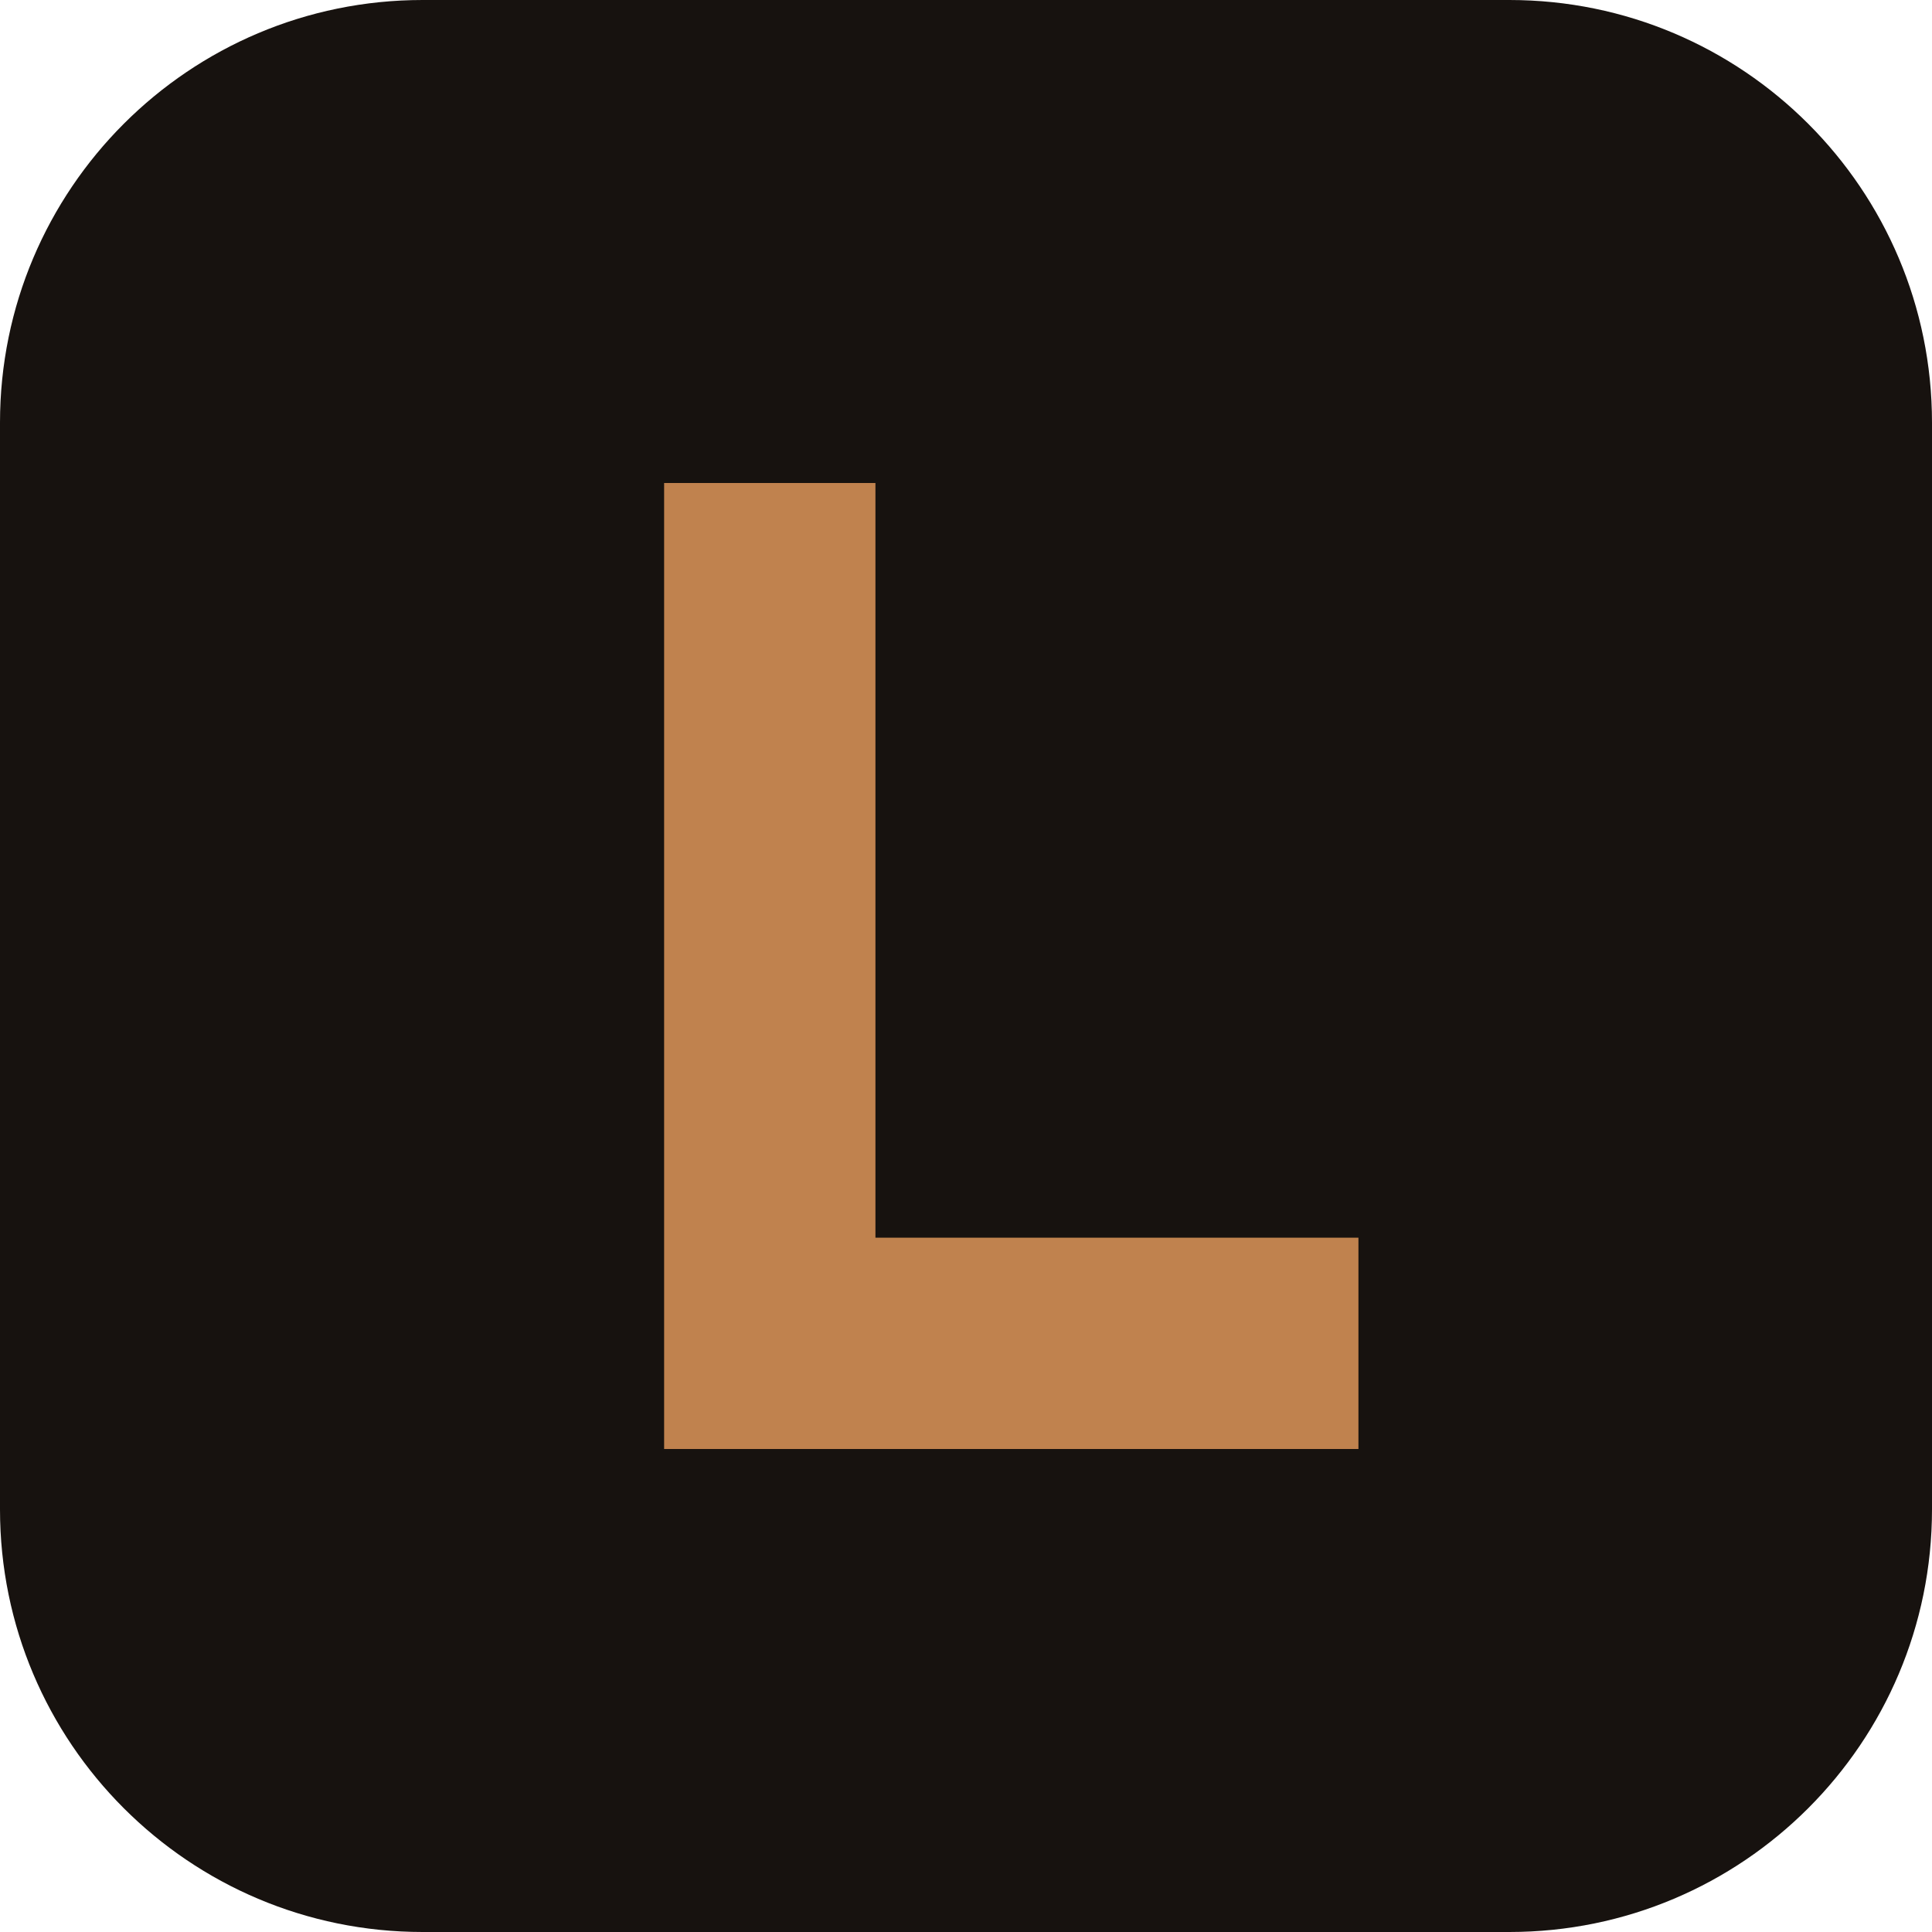
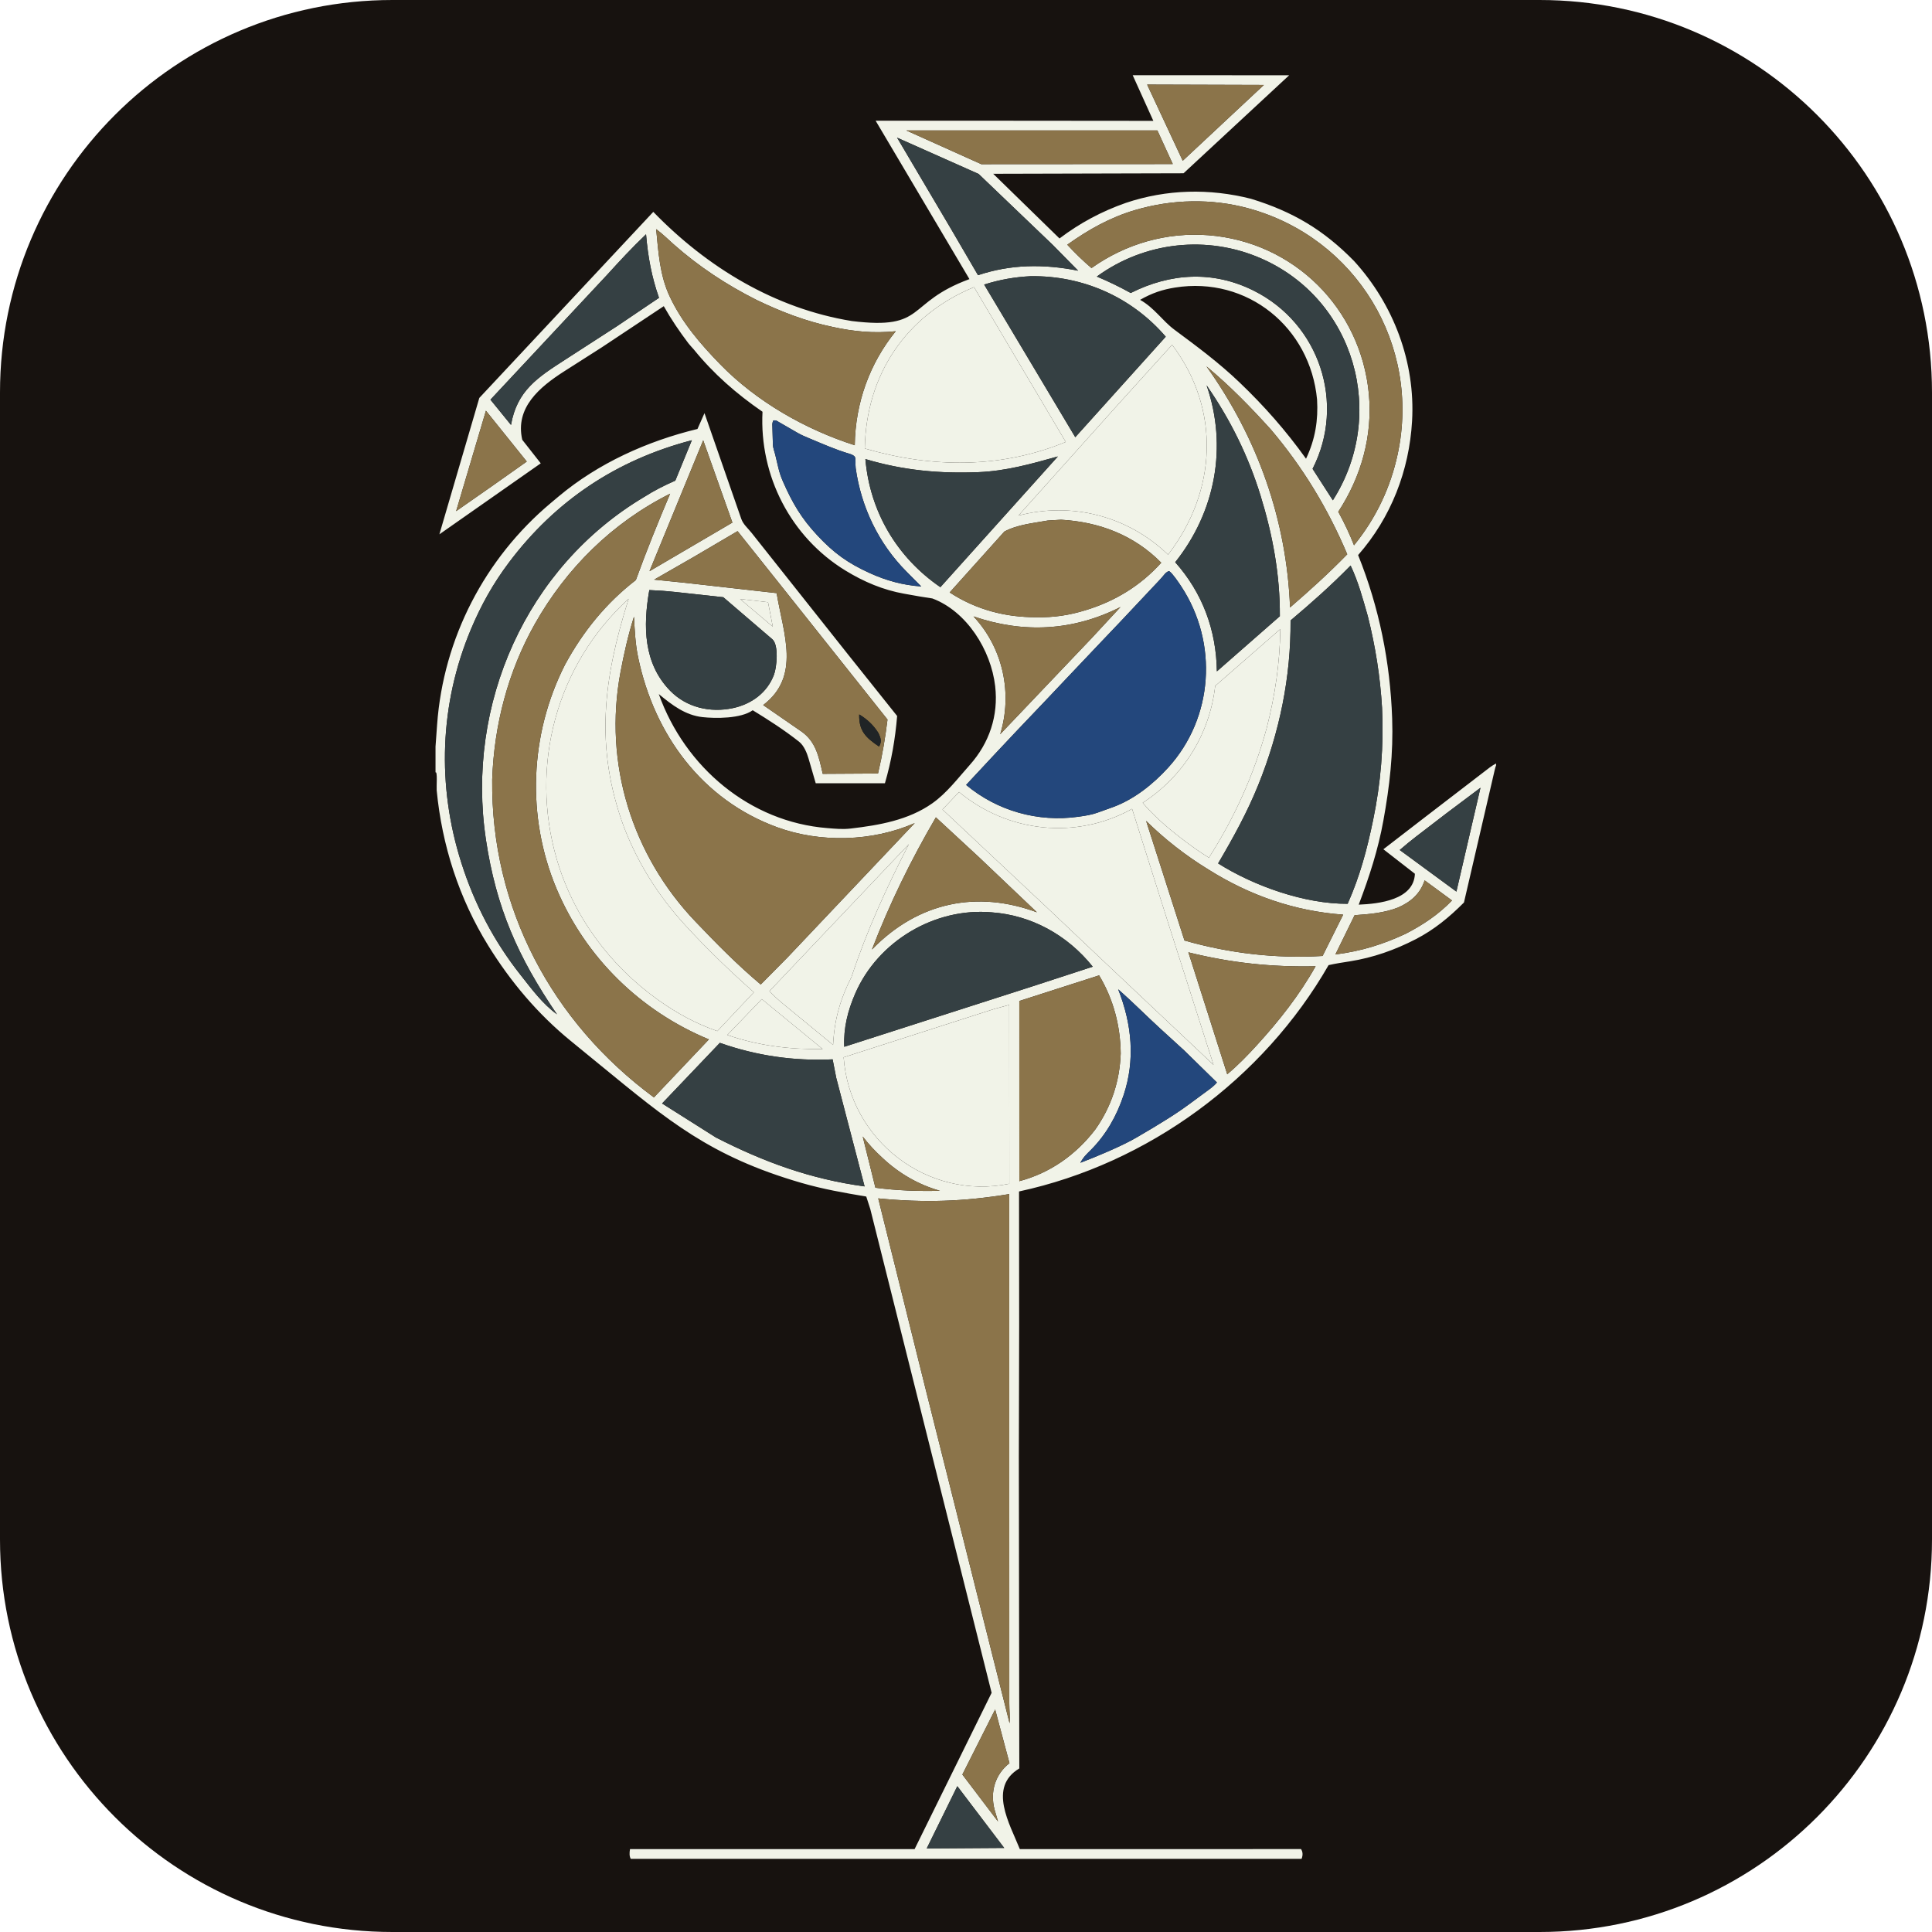
<svg xmlns="http://www.w3.org/2000/svg" viewBox="0 0 64 64" width="64" height="64">
-   <rect width="64" height="64" rx="14" fill="#17120F" />
-   <path d="M22 16 h7 v25 h16 v7 H22 Z" fill="#C0824E" />
+   <rect width="64" height="64" rx="13" fill="#17120F" />
+   <svg viewBox="72.96 7.20 448.80 750.72" x="5" y="2" width="54" height="60" preserveAspectRatio="xMidYMid meet">
+     <path fill-rule="nonzero" fill="rgb(94.337%, 95.253%, 90.933%)" fill-opacity="1" d="M 313.195 748.105 L 293.762 722.508 L 281.078 748.316 Z M 309.16 732.078 C 307.32 724.816 309.414 717.629 315.383 712.961 L 309.441 690.715 L 295.855 717.68 L 310.648 737.172 Z M 308.895 670.562 L 315.426 696.441 C 315.633 693.539 315.309 691.25 315.309 688.176 L 315.281 477.098 C 295.93 480.262 280.102 480.727 260.984 478.883 L 279.945 555.207 Z M 286.57 475.723 C 277.676 473.211 269.609 468.562 262.762 462.121 C 259.742 459.367 257.227 456.699 254.555 453.242 L 259.816 474.461 C 268.699 475.625 277.449 475.953 286.57 475.723 M 255.328 473.918 L 243.574 428.906 L 242.078 421.254 C 225.922 422.02 210.301 419.707 195.34 414.41 L 171.391 439.535 L 193.707 453.641 C 213.594 463.805 232.973 470.902 255.328 473.918 M 315.312 472.816 L 315.273 398.672 L 308.871 400.43 L 246.645 420.406 C 249.105 454.773 281.426 479.777 315.312 472.816 M 237.941 416.984 L 212.73 396.285 L 198.434 411.145 C 211.277 415.629 224.602 417.207 237.941 416.984 M 379.711 446.641 C 383.234 444.48 386.547 442.27 389.879 439.816 L 397.781 433.996 C 399.094 433.027 400.184 432.207 401.371 430.848 L 387.73 417.5 L 377.801 408.438 C 372.004 403.145 366.664 397.676 360.434 392.215 C 366.223 406.906 367.484 421.648 362.703 436.035 C 359.84 444.656 355.441 452.473 349.074 458.84 C 347.461 460.449 346.105 461.633 344.754 464.129 C 351.32 461.609 362.094 457.152 368.074 453.625 L 374.793 449.66 Z M 350.918 450.367 C 357.633 440.848 361.074 430.297 361.484 418.805 C 361.352 407.336 358.445 396.262 352.527 386.441 L 319.453 397.062 L 319.457 471.742 C 332.23 468.359 342.871 460.832 350.918 450.367 M 418.035 415.25 C 427.156 405.238 435.438 394.797 442.27 382.66 C 424.168 383.059 407.414 381.316 389.531 376.891 L 405.637 427.43 C 410.211 423.586 414.051 419.617 418.035 415.25 M 324.734 391.047 L 349.891 382.844 C 339.332 369.629 324.293 361.48 308.027 360.324 C 284.434 358.223 260.848 372.285 251.441 393.988 C 248.371 401.066 246.539 408.309 246.902 416.039 Z M 450.461 377.777 C 461.547 376.379 470.586 373.418 479.68 369.16 C 486.738 365.504 493.094 361.32 498.805 355.402 L 487.445 347.062 C 485.621 352.707 481.57 356.078 476.414 358.328 C 470.68 360.566 464.617 361.074 458.434 361.5 Z M 242.273 415.262 C 242.805 404.41 245.484 395.727 249.922 387.047 C 256.215 368.031 264.312 350.234 273.676 332.082 L 215.887 392.984 C 217.648 394.852 219.492 396.547 221.461 398.164 Z M 453.691 361.277 C 433.484 359.816 414.824 353.254 397.926 342.621 C 388.289 336.742 379.703 329.957 372.016 322.43 L 387.914 371.996 C 406.66 377.34 425.793 379.555 445.152 378.402 Z M 326.762 360.309 L 302.676 337.414 L 284.875 320.949 C 274.461 338.758 265.695 356.703 258.375 375.734 C 277.805 355.715 302.355 351.242 326.762 360.309 M 399.953 423.531 L 381.344 365.309 L 366.203 317.43 C 342.953 330.359 314.672 327.195 294.488 310.445 L 287.617 317.691 L 330.906 358.324 L 354.469 380.637 Z M 477.129 334.477 L 500.621 351.723 L 510.594 308.684 L 496.484 319.277 L 483.758 329.043 C 481.551 330.734 479.555 332.406 477.129 334.477 M 386.039 329.219 C 390.082 332.359 393.836 335.062 398.035 337.668 C 408.719 320.961 416.746 303.16 421.988 283.945 C 425.449 270.445 427.438 257.055 427.637 242.914 L 400.648 266.477 C 398.312 286.668 387.332 304.039 370.594 314.93 C 375.195 320.289 380.328 324.797 386.039 329.219 M 219.102 325.055 C 187.934 313.676 168.176 286.637 161.484 254.723 C 160.281 248.992 160.09 243.801 159.734 237.785 C 157.277 245.617 155.613 253.027 154.141 260.871 C 147.07 298.551 158.895 336.625 185.281 364.211 C 193.875 373.195 202.336 381.867 212.281 390.227 L 223.406 378.988 L 276.109 323.328 C 258.449 331.07 236.887 331.551 219.102 325.055 M 311.535 286.492 L 349.332 246.789 L 361.402 233.766 C 341.891 243.641 321.371 244.832 300.465 237.66 C 312.855 250.918 316.672 269.754 311.535 286.492 M 215.312 231.781 L 203.719 230.438 L 217.277 241.906 Z M 209.445 393.453 C 199.359 384.492 189.996 375.496 180.914 365.574 C 169.945 353.586 161.445 340.176 155.582 324.953 C 143.387 291.758 147.066 263.473 157.531 230.367 C 127.543 257.723 116.461 299.465 127.691 338.137 C 134.598 361.914 149.664 382.254 169.719 396.59 C 177.414 402.094 185.434 406.473 194.293 409.543 Z M 217.059 247.102 L 196.758 229.707 L 176.91 227.539 C 173.254 227.141 169.957 226.898 166.102 226.746 C 163.457 241.797 163.691 257.117 174.695 268.43 C 181.508 275.434 191.332 277.684 200.75 275.676 C 208.469 274.027 215.023 269.258 217.801 261.754 C 218.895 258.801 219.875 249.516 217.059 247.102 M 343.883 320.699 C 346.953 320.27 349.352 319.902 351.891 318.992 L 357.98 316.809 C 366.832 313.637 374.785 307.336 381.145 300.348 C 399.902 279.734 401.984 248.734 386.609 225.281 C 385.457 223.527 383.055 219.984 381.719 219 C 381.281 218.672 380.121 219.621 379.766 220.066 C 378.199 222.004 376.562 223.66 374.871 225.461 L 361.402 239.785 L 353.582 248.004 L 339.832 262.5 L 331.766 271.035 L 328.656 274.309 L 318.652 284.812 L 309.25 294.805 L 297.41 307.508 C 310.312 318.285 327.176 323.039 343.883 320.699 M 455.547 356.773 C 460.699 345.191 463.637 333.988 466.109 322.023 C 469.305 306.559 470.547 291.438 469.805 275.551 C 469.031 262.57 467.055 250.09 463.902 237.559 C 461.852 230.395 460.023 223.477 456.77 216.578 C 448.562 224.938 440.582 232.008 431.883 239.336 C 432.043 262.758 427.352 285.547 418.57 307.344 C 413.969 318.762 408.215 329.215 401.855 340.039 C 416.738 349.43 437.766 356.887 455.547 356.773 M 237.977 302.91 L 260.887 302.777 C 262.738 295.004 263.906 287.879 264.824 280.41 L 222.43 227.098 L 202.688 202.324 L 184.504 213.012 L 168.105 222.426 L 180.855 223.73 L 218.867 228.008 C 221.691 244.918 228.98 262.457 213.293 274.414 L 229.027 285.277 C 235.117 289.48 236.379 295.832 237.977 302.91 M 347.086 235.039 C 359.027 231.395 369.68 224.992 378.281 215.41 C 367.055 204.004 352.613 198.492 336.766 197.594 L 331.285 197.918 C 325.309 199.004 318.781 199.551 313.27 202.484 L 290.59 227.734 C 301.59 234.922 313.75 238.043 326.52 238 C 333.676 238.176 340.285 237.16 347.086 235.039 M 190.801 412.984 C 162.367 401.219 139.602 378.938 127.652 350.531 C 115.105 320.711 116.527 286.477 131.148 257.691 C 138.586 243.961 148.188 232.098 160.523 222.605 C 164.945 210.406 169.68 198.77 174.723 186.805 C 150.684 198.848 131.738 217.695 118.719 240.672 C 107.574 260.406 101.781 282.527 100.977 305.23 C 100.406 358.551 125.785 405.859 168.012 437.031 Z M 286.742 225.547 L 335.438 171.363 C 324.082 174.547 313.875 177.402 302.531 177.871 C 286.629 178.531 271.379 177.168 255.66 172.449 C 257.512 194.215 268.707 213.184 286.742 225.547 M 200.539 198.773 L 188.438 164.672 L 166.176 218.922 Z M 98.387 330.238 C 89.945 274.109 115.082 217.242 164 188.129 C 168.188 185.469 172.23 183.418 176.875 181.391 L 183.734 164.641 C 152.445 172.801 127.133 189.773 107.926 215.309 C 101.359 224.039 96.34 233.039 92.152 243.027 C 79.164 274.012 78.012 307.812 88.207 339.836 C 93.637 356.898 101.711 372.352 112.797 386.352 C 117.426 392.199 121.762 398.152 127.832 402.602 C 111.551 378.723 102.609 358.293 98.387 330.238 M 278.82 225.25 L 272.75 219.148 C 261.199 207.551 253.906 192.406 251.637 176.191 C 251.418 174.625 251.773 172.414 251.309 171.582 C 250.93 170.898 249.789 170.469 249.082 170.262 C 243.285 168.559 238.047 166.203 232.523 163.906 C 230.793 163.188 229.137 162.496 227.508 161.555 L 218.785 156.52 C 218.309 156.441 217.598 156.281 217.441 156.551 C 217.324 156.754 217.07 157.645 217.078 157.945 L 217.324 166.387 C 217.367 167.926 217.977 169.285 218.301 170.656 L 219.609 176.176 C 220.062 178.098 220.703 179.941 221.484 181.727 C 225.375 190.598 229.09 196.957 235.727 204.066 C 242.562 211.391 248.316 215.555 257.551 219.746 C 264.316 222.816 271.215 224.723 278.82 225.25 M 100.906 183.656 L 115.312 173.477 L 98.383 152.406 L 86.035 194.035 Z M 401.344 260.445 L 427.445 237.574 C 427.531 220.344 424.473 203.863 419.422 187.527 C 414.379 171.172 406.906 156.027 397.07 141.871 C 405.852 167.27 400.746 194.305 384.074 215.203 C 395.348 227.887 401.102 243.297 401.344 260.445 M 455.375 211.914 C 447.289 192.762 436.863 175.703 423.758 160.238 C 415.316 150.898 406.832 142.184 397.016 134.016 C 418.207 163.652 430.262 197.668 431.672 233.957 C 439.898 226.84 447.641 219.855 455.375 211.914 M 381.109 212.07 C 401.34 185.844 403.062 151.926 382.785 125.086 L 360.27 149.953 L 319.098 195.871 C 341.156 190.062 364.445 196.004 381.109 212.07 M 338.711 165.359 L 300.684 101.184 C 272.566 112.836 255.973 137.293 255.414 168.066 C 283.25 176.18 311.723 176.469 338.711 165.359 M 438.293 172.305 C 442.195 164.109 443.359 156.16 442.871 147.812 C 440.066 117.797 413.91 96.598 384.027 101.355 C 378.855 102.18 374.492 103.602 369.512 106.453 C 375.449 109.766 378.742 115.117 383.762 118.844 C 393.145 125.805 402.184 132.504 410.699 140.645 C 420.902 150.391 429.914 160.594 438.293 172.305 M 342.652 163.387 L 380.148 121.73 C 365.988 105.223 345.621 96.336 324.105 96.656 C 317.477 97.004 311.328 98.074 304.887 100.121 Z M 441.008 176.496 L 449.414 189.543 C 472.078 153.969 458.512 106.23 419.629 89.266 C 397.43 79.582 371.543 82.242 351.582 96.801 C 356.59 98.914 360.969 101.031 365.629 103.617 C 382.16 95.289 399.793 94.277 416.535 102.609 C 443.953 116.258 454.832 149.449 441.008 176.496 M 131.109 131.324 L 152.75 117.344 L 170.117 105.613 C 167.121 97.082 165.559 88.883 164.746 79.277 C 158.832 84.91 153.848 90.32 148.539 96.16 L 100.254 147.828 L 108.773 158.297 C 111.25 144.051 119.918 138.551 131.109 131.324 M 268.23 119.473 C 258.883 120.422 250.742 119.555 242.227 117.711 C 231.059 115.383 220.859 111.461 210.559 106.5 C 198.086 100.223 186.574 92.637 176.141 83.391 C 173.699 81.23 171.805 79.27 168.945 77.156 C 169.863 86.73 170.418 96.25 174.555 105.066 C 179.617 115.852 187.25 124.727 195.512 133.203 C 210.492 148.582 230.801 160.203 251.254 166.715 C 251.488 149.148 257.449 132.754 268.23 119.473 M 451.656 194.289 C 454.504 199.504 456.453 203.793 458.184 208.188 C 467.395 196.855 473.371 184.082 476.312 170.277 C 485.922 125.18 459.039 80.75 414.492 68.547 C 399.238 64.367 382.75 64.691 367.312 69.281 C 357.09 72.32 348.242 77.262 339.336 83.602 C 342.648 87.18 345.789 90.234 349.375 93.281 C 363.629 83.133 380.672 78.352 397.773 79.668 C 433.262 82.402 460.98 110.008 464.328 145.375 C 465.965 162.691 461.207 179.715 451.656 194.289 M 343.844 94.371 L 333.23 83.594 L 302.594 54.277 L 268.797 39.23 L 291.285 77.297 L 302.336 96.23 C 315.875 91.73 329.387 91.516 343.844 94.371 M 383.066 50.172 L 376.691 36.254 L 272.613 36.242 L 303.703 50.223 Z M 420.828 17.383 L 372.441 17.238 L 387.191 48.805 Z M 517.066 298.629 L 517.066 299.41 C 516.883 299.797 516.703 300.43 516.523 301.203 L 503.754 356.234 C 497.727 362.301 491.402 367.516 483.766 371.453 C 475.078 375.93 466.125 379.094 456.461 380.629 C 453.438 381.109 450.75 381.496 447.641 382.199 C 420.551 429.395 372.898 464.449 319.344 476.008 L 319.395 531.371 L 319.262 586.02 L 319.453 715.156 C 306.359 722.965 315.496 738.141 319.664 748.582 L 436.207 748.574 C 437.008 749.719 437.027 751.172 436.445 752.625 L 158.41 752.629 C 157.809 751.543 157.828 750.18 158.098 748.582 L 276.062 748.582 L 307.98 683.809 L 257.695 483.309 L 256.02 478.117 C 246.762 476.566 238.082 475.051 229.121 472.449 C 191.371 461.488 173.961 446.68 146.102 423.895 L 133.473 413.562 C 119.863 402.434 108.602 389.109 99.301 374.051 C 87.23 354.512 80.168 332.59 77.969 309.727 C 77.844 308.402 78.367 301.605 77.488 302.332 L 77.488 291.609 L 78.152 282.457 C 80.734 246.797 97.875 213.648 125.23 190.695 L 128.477 187.969 C 144.934 174.16 165.258 165.008 186.066 159.973 L 188.969 153.418 L 204.211 197.219 C 205.012 199.523 206.953 201.094 208.504 203.051 L 248.578 253.578 L 268.816 278.934 C 268.023 288.574 266.438 297.566 263.754 306.82 L 235.074 306.809 L 232.121 296.637 C 231.43 294.254 230.203 291.203 228.184 289.605 C 221.949 284.68 215.438 280.523 208.957 276.555 C 204.078 280.082 193.457 280 188.137 279.402 C 181.059 278.613 175.605 274.473 170.02 269.844 C 180.914 300.27 207.855 322.871 239.867 325.402 C 243.219 325.668 246.121 325.984 249.633 325.578 C 261.332 324.211 273.52 322.102 283.391 315.129 C 289.453 310.848 294.016 304.723 298.938 299.211 C 307.02 290.164 310.859 278.75 309.453 266.586 C 307.727 251.609 297.66 235.566 283.434 230.227 L 278.07 229.379 L 271.746 228.258 C 263.004 226.707 255.051 223.332 247.449 218.688 C 224.699 204.793 211.676 179.371 213.016 152.836 C 202.199 145.395 192.664 137.055 184.527 127.004 C 183.789 126.219 183.008 125.301 182.305 124.469 C 178.562 119.512 175.215 114.609 172.094 109.078 L 146.426 126.125 L 130.934 136.008 C 120.621 142.582 110.383 151.117 113.441 164.461 L 121.102 174.215 L 79.09 203.637 L 95.641 147.109 L 167.75 69.992 C 190.016 92.977 218.172 110.074 250.047 115.238 C 281.289 119.074 272.043 107.707 298.785 97.859 L 259.902 32.207 L 308.992 32.211 L 375.008 32.27 L 366.449 13.344 L 431.305 13.375 L 387.527 53.996 L 308.633 54.203 L 336.113 81.012 C 344.598 74.582 353.637 69.766 363.562 66.285 C 380.461 60.598 398.273 60.191 415.516 64.578 C 432.781 69.891 445.5 77.391 458.191 90.352 C 474.57 108.316 483.648 132.234 482.246 156.684 C 481.066 177.25 473.535 196.672 459.883 212.242 C 468.625 233.973 473.168 256.578 473.992 279.914 C 474.5 294.375 472.941 308.094 470.355 322.27 C 468.184 334.281 464.586 345.41 460.133 357.129 C 468.406 356.801 483 355.199 483.418 344.332 L 470.355 334.176 L 487.516 320.945 L 514.484 300.234 C 515.348 299.574 516.277 299.039 517.066 298.629 " />
+     <path fill-rule="nonzero" fill="rgb(54.64%, 45.557%, 29.109%)" fill-opacity="1" d="M 308.895 670.562 L 279.941 555.207 L 260.984 478.883 C 280.102 480.727 295.926 480.262 315.281 477.098 L 315.309 688.176 C 315.309 691.25 315.633 693.535 315.426 696.441 Z M 308.895 670.562 " />
+     <path fill-rule="nonzero" fill="rgb(54.64%, 45.557%, 29.109%)" fill-opacity="1" d="M 219.102 325.055 C 236.883 331.551 258.449 331.07 276.109 323.328 L 223.406 378.988 L 212.281 390.227 C 202.336 381.867 193.871 373.195 185.281 364.211 C 158.891 336.625 147.07 298.551 154.141 260.871 C 155.613 253.027 157.277 245.621 159.734 237.785 C 160.09 243.801 160.281 248.992 161.48 254.723 C 168.176 286.637 187.934 313.676 219.102 325.055 " />
+     <path fill-rule="nonzero" fill="rgb(54.64%, 45.557%, 29.109%)" fill-opacity="1" d="M 190.801 412.984 L 168.012 437.031 C 125.785 405.859 100.406 358.551 100.977 305.23 C 101.781 282.527 107.574 260.406 118.719 240.672 C 131.738 217.699 150.684 198.848 174.723 186.805 C 169.68 198.77 164.945 210.406 160.523 222.605 C 148.188 232.098 138.586 243.961 131.148 257.691 C 116.527 286.48 115.105 320.711 127.652 350.531 C 139.602 378.938 162.367 401.219 190.801 412.984 " />
+     <path fill-rule="nonzero" fill="rgb(20.934%, 24.91%, 26.299%)" fill-opacity="1" d="M 455.547 356.773 C 437.766 356.891 416.738 349.43 401.855 340.039 C 408.219 329.215 413.969 318.762 418.57 307.344 C 427.352 285.547 432.047 262.758 431.883 239.336 C 440.582 232.008 448.562 224.938 456.77 216.578 C 460.023 223.477 461.852 230.395 463.902 237.559 C 467.051 250.09 469.031 262.57 469.805 275.551 C 470.547 291.438 469.301 306.559 466.109 322.023 C 463.637 333.988 460.703 345.191 455.547 356.773 " />
+     <path fill-rule="nonzero" fill="rgb(13.644%, 27.982%, 48.517%)" fill-opacity="1" d="M 343.883 320.699 C 327.176 323.039 310.312 318.285 297.41 307.508 L 309.25 294.809 L 318.652 284.812 L 328.656 274.309 L 331.766 271.035 L 339.832 262.5 L 353.582 248.004 L 361.402 239.785 L 374.871 225.461 C 376.562 223.664 378.199 222.004 379.766 220.066 C 380.125 219.621 381.281 218.672 381.719 218.996 C 383.055 219.984 385.457 223.527 386.605 225.281 C 401.988 248.734 399.902 279.734 381.145 300.348 C 374.785 307.336 366.832 313.637 357.98 316.809 L 351.891 318.992 C 349.352 319.902 346.953 320.27 343.883 320.699 " />
+     <path fill-rule="nonzero" fill="rgb(94.337%, 95.253%, 90.933%)" fill-opacity="1" d="M 209.445 393.453 L 194.293 409.543 C 185.434 406.473 177.414 402.094 169.719 396.59 C 149.664 382.254 134.598 361.914 127.691 338.137 C 116.461 299.465 127.543 257.723 157.531 230.367 C 147.066 263.473 143.387 291.758 155.582 324.953 C 161.445 340.176 169.945 353.59 180.914 365.574 C 189.996 375.496 199.359 384.492 209.445 393.453 " />
+     <path fill-rule="nonzero" fill="rgb(94.337%, 95.253%, 90.933%)" fill-opacity="1" d="M 399.953 423.527 L 354.469 380.637 L 330.906 358.324 L 287.617 317.691 L 294.488 310.445 C 314.672 327.195 342.953 330.363 366.203 317.434 L 381.344 365.309 Z M 399.953 423.527 " />
+     <path fill-rule="nonzero" fill="rgb(94.337%, 95.253%, 90.933%)" fill-opacity="1" d="M 338.711 165.359 C 311.723 176.469 283.25 176.18 255.414 168.066 C 255.973 137.293 272.566 112.836 300.684 101.184 Z M 338.711 165.359 " />
+     <path fill-rule="nonzero" fill="rgb(20.934%, 24.91%, 26.299%)" fill-opacity="1" d="M 98.391 330.238 C 102.609 358.293 111.551 378.723 127.832 402.602 C 121.758 398.152 117.426 392.199 112.797 386.352 C 101.711 372.352 93.637 356.895 88.207 339.836 C 78.012 307.812 79.164 274.012 92.152 243.031 C 96.34 233.039 101.359 224.035 107.926 215.309 C 127.133 189.773 152.445 172.801 183.734 164.641 L 176.875 181.391 C 172.23 183.418 168.188 185.469 164 188.129 C 115.082 217.238 89.945 274.109 98.391 330.238 " />
+     <path fill-rule="nonzero" fill="rgb(94.337%, 95.253%, 90.933%)" fill-opacity="1" d="M 315.312 472.816 C 281.426 479.777 249.105 454.773 246.645 420.402 L 308.871 400.43 L 315.273 398.672 Z M 315.312 472.816 " />
+     <path fill-rule="nonzero" fill="rgb(94.337%, 95.253%, 90.933%)" fill-opacity="1" d="M 381.109 212.07 C 364.445 196.004 341.156 190.062 319.098 195.871 L 360.27 149.953 L 382.785 125.086 C 403.062 151.926 401.34 185.844 381.109 212.07 " />
+     <path fill-rule="nonzero" fill="rgb(54.64%, 45.557%, 29.109%)" fill-opacity="1" d="M 451.656 194.289 C 461.207 179.715 465.965 162.691 464.328 145.375 C 460.98 110.008 433.262 82.402 397.777 79.668 C 380.672 78.352 363.629 83.133 349.375 93.281 C 345.789 90.234 342.652 87.184 339.336 83.602 C 348.242 77.262 357.09 72.32 367.312 69.281 C 382.75 64.691 399.238 64.367 414.496 68.547 C 459.039 80.75 485.922 125.18 476.312 170.277 C 473.371 184.082 467.395 196.855 458.184 208.188 C 456.453 203.793 454.504 199.504 451.656 194.289 " />
+     <path fill-rule="nonzero" fill="rgb(20.934%, 24.91%, 26.299%)" fill-opacity="1" d="M 324.734 391.047 L 246.902 416.039 C 246.539 408.309 248.371 401.066 251.441 393.988 C 260.848 372.285 284.434 358.223 308.027 360.324 C 324.293 361.48 339.332 369.629 349.891 382.844 Z M 324.734 391.047 " />
+     <path fill-rule="nonzero" fill="rgb(20.934%, 24.91%, 26.299%)" fill-opacity="1" d="M 255.328 473.918 C 232.973 470.902 213.594 463.805 193.707 453.637 L 171.391 439.539 L 195.34 414.414 C 210.297 419.703 225.918 422.02 242.078 421.25 L 243.574 428.906 Z M 255.328 473.918 " />
+     <path fill-rule="nonzero" fill="rgb(54.64%, 45.557%, 29.109%)" fill-opacity="1" d="M 350.914 450.367 C 342.871 460.832 332.23 468.359 319.461 471.742 L 319.453 397.062 L 352.527 386.441 C 358.445 396.262 361.352 407.336 361.484 418.809 C 361.078 430.297 357.633 440.848 350.914 450.367 " />
+     <path fill-rule="nonzero" fill="rgb(20.934%, 24.91%, 26.299%)" fill-opacity="1" d="M 342.652 163.387 L 304.887 100.121 C 311.328 98.074 317.477 97.004 324.105 96.656 C 345.621 96.336 365.988 105.223 380.148 121.73 Z M 342.652 163.387 " />
+     <path fill-rule="nonzero" fill="rgb(54.64%, 45.557%, 29.109%)" fill-opacity="1" d="M 261.324 291.605 C 262.707 289.297 261.812 287.742 261.07 286.008 C 259.059 282.809 256.5 280.34 253.09 278.297 C 252.934 285.035 255.719 287.852 261.324 291.605 M 237.98 302.91 C 236.379 295.832 235.117 289.48 229.027 285.277 L 213.293 274.414 C 228.98 262.457 221.691 244.918 218.867 228.012 L 180.855 223.73 L 168.105 222.426 L 184.504 213.012 L 202.688 202.324 L 222.43 227.098 L 264.824 280.41 C 263.906 287.879 262.738 295.004 260.891 302.777 Z M 237.98 302.91 " />
+     <path fill-rule="nonzero" fill="rgb(54.64%, 45.557%, 29.109%)" fill-opacity="1" d="M 347.086 235.039 C 340.289 237.16 333.676 238.176 326.52 238 C 313.75 238.043 301.59 234.922 290.59 227.734 L 313.27 202.484 C 318.785 199.551 325.312 199.004 331.285 197.918 L 336.766 197.594 C 352.617 198.492 367.059 204.004 378.281 215.41 C 369.68 224.992 359.027 231.395 347.086 235.039 " />
+     <path fill-rule="nonzero" fill="rgb(20.934%, 24.91%, 26.299%)" fill-opacity="1" d="M 401.344 260.445 C 401.102 243.297 395.348 227.887 384.074 215.203 C 400.746 194.305 405.852 167.27 397.07 141.871 C 406.906 156.027 414.379 171.176 419.422 187.527 C 424.473 203.863 427.531 220.344 427.445 237.574 Z M 401.344 260.445 " />
+     <path fill-rule="nonzero" fill="rgb(94.337%, 95.253%, 90.933%)" fill-opacity="1" d="M 386.039 329.219 C 380.328 324.797 375.195 320.289 370.594 314.93 C 387.332 304.039 398.312 286.668 400.648 266.477 L 427.637 242.914 C 427.438 257.055 425.449 270.441 421.988 283.945 C 416.746 303.16 408.719 320.961 398.035 337.668 C 393.836 335.062 390.082 332.355 386.039 329.219 " />
+     <path fill-rule="nonzero" fill="rgb(20.934%, 24.91%, 26.299%)" fill-opacity="1" d="M 441.008 176.5 C 454.832 149.449 443.953 116.258 416.535 102.609 C 399.793 94.277 382.16 95.289 365.629 103.617 C 360.969 101.031 356.59 98.914 351.578 96.801 C 371.543 82.242 397.434 79.582 419.629 89.266 C 458.512 106.23 472.078 153.965 449.414 189.543 Z M 441.008 176.5 " />
+     <path fill-rule="nonzero" fill="rgb(20.934%, 24.91%, 26.299%)" fill-opacity="1" d="M 286.742 225.547 C 268.707 213.184 257.512 194.211 255.66 172.453 C 271.379 177.168 286.629 178.531 302.535 177.871 C 313.871 177.402 324.082 174.547 335.438 171.363 Z M 286.742 225.547 " />
+     <path fill-rule="nonzero" fill="rgb(20.934%, 24.91%, 26.299%)" fill-opacity="1" d="M 217.055 247.102 C 219.875 249.516 218.895 258.801 217.801 261.75 C 215.023 269.258 208.469 274.027 200.75 275.676 C 191.332 277.684 181.508 275.434 174.695 268.43 C 163.691 257.117 163.457 241.797 166.102 226.746 C 169.957 226.898 173.25 227.141 176.91 227.543 L 196.758 229.707 Z M 217.055 247.102 " />
+     <path fill-rule="nonzero" fill="rgb(54.64%, 45.557%, 29.109%)" fill-opacity="1" d="M 453.691 361.277 L 445.152 378.398 C 425.793 379.555 406.66 377.34 387.914 371.996 L 372.016 322.43 C 379.703 329.957 388.289 336.742 397.926 342.621 C 414.824 353.25 433.484 359.816 453.691 361.277 " />
+     <path fill-rule="nonzero" fill="rgb(13.644%, 27.982%, 48.517%)" fill-opacity="1" d="M 278.82 225.25 C 271.215 224.723 264.316 222.816 257.551 219.746 C 248.316 215.555 242.562 211.391 235.727 204.066 C 229.09 196.957 225.375 190.598 221.484 181.727 C 220.703 179.941 220.066 178.098 219.609 176.176 L 218.301 170.656 C 217.973 169.285 217.367 167.926 217.32 166.387 L 217.078 157.945 C 217.07 157.645 217.324 156.754 217.441 156.551 C 217.602 156.285 218.309 156.441 218.789 156.52 L 227.508 161.555 C 229.141 162.496 230.793 163.188 232.523 163.906 C 238.047 166.203 243.285 168.559 249.082 170.262 C 249.789 170.469 250.93 170.898 251.309 171.582 C 251.773 172.414 251.418 174.625 251.637 176.191 C 253.906 192.406 261.199 207.551 272.746 219.148 Z M 278.82 225.25 " />
+     <path fill-rule="nonzero" fill="rgb(20.934%, 24.91%, 26.299%)" fill-opacity="1" d="M 343.848 94.371 C 329.387 91.516 315.875 91.73 302.336 96.23 L 291.285 77.297 L 268.797 39.23 L 302.594 54.277 L 333.23 83.594 Z M 343.848 94.371 " />
+     <path fill-rule="nonzero" fill="rgb(54.64%, 45.557%, 29.109%)" fill-opacity="1" d="M 455.375 211.914 C 447.641 219.855 439.898 226.844 431.672 233.957 C 430.262 197.668 418.207 163.652 397.016 134.016 C 406.832 142.184 415.316 150.898 423.758 160.238 C 436.863 175.703 447.293 192.762 455.375 211.914 " />
+     <path fill-rule="nonzero" fill="rgb(54.64%, 45.557%, 29.109%)" fill-opacity="1" d="M 418.035 415.25 C 414.051 419.617 410.211 423.586 405.637 427.43 L 389.531 376.895 C 407.414 381.32 424.168 383.059 442.27 382.66 C 435.438 394.797 427.156 405.238 418.035 415.25 " />
+     <path fill-rule="nonzero" fill="rgb(13.644%, 27.982%, 48.517%)" fill-opacity="1" d="M 379.711 446.641 L 374.793 449.66 L 368.074 453.625 C 362.094 457.152 351.32 461.613 344.754 464.129 C 346.105 461.633 347.461 460.449 349.07 458.84 C 355.441 452.473 359.84 444.66 362.703 436.035 C 367.484 421.648 366.223 406.906 360.434 392.215 C 366.668 397.676 372.004 403.145 377.801 408.438 L 387.73 417.5 L 401.371 430.848 C 400.184 432.207 399.094 433.027 397.781 433.996 L 389.879 439.816 C 386.551 442.266 383.234 444.48 379.711 446.641 " />
+     <path fill-rule="nonzero" fill="rgb(94.337%, 95.253%, 90.933%)" fill-opacity="1" d="M 242.273 415.262 L 221.461 398.164 C 219.492 396.547 217.648 394.852 215.883 392.984 L 273.676 332.082 C 264.312 350.234 256.215 368.031 249.922 387.047 C 245.484 395.727 242.805 404.41 242.273 415.262 " />
+     <path fill-rule="nonzero" fill="rgb(54.64%, 45.557%, 29.109%)" fill-opacity="1" d="M 326.762 360.309 C 302.355 351.242 277.805 355.715 258.375 375.734 C 265.695 356.703 274.461 338.758 284.875 320.949 L 302.676 337.414 Z M 326.762 360.309 " />
+     <path fill-rule="nonzero" fill="rgb(54.64%, 45.557%, 29.109%)" fill-opacity="1" d="M 311.535 286.492 C 316.676 269.754 312.855 250.918 300.465 237.66 C 321.371 244.832 341.887 243.641 361.402 233.766 L 349.332 246.789 Z M 311.535 286.492 " />
+     <path fill-rule="nonzero" fill="rgb(54.64%, 45.557%, 29.109%)" fill-opacity="1" d="M 200.539 198.773 L 166.176 218.922 L 188.438 164.672 Z M 200.539 198.773 " />
+     <path fill-rule="nonzero" fill="rgb(20.934%, 24.91%, 26.299%)" fill-opacity="1" d="M 477.129 334.477 C 479.555 332.406 481.551 330.734 483.758 329.043 L 496.484 319.277 L 510.594 308.684 L 500.621 351.723 Z M 477.129 334.477 " />
+     <path fill-rule="nonzero" fill="rgb(54.64%, 45.557%, 29.109%)" fill-opacity="1" d="M 450.461 377.777 L 458.434 361.5 C 464.617 361.074 470.68 360.566 476.414 358.328 C 481.57 356.078 485.621 352.707 487.445 347.062 L 498.805 355.402 C 493.094 361.32 486.738 365.504 479.68 369.16 C 470.586 373.418 461.547 376.379 450.461 377.777 " />
+     <path fill-rule="nonzero" fill="rgb(20.934%, 24.91%, 26.299%)" fill-opacity="1" d="M 313.195 748.105 L 281.078 748.316 L 293.762 722.508 Z M 313.195 748.105 " />
+     <path fill-rule="nonzero" fill="rgb(54.64%, 45.557%, 29.109%)" fill-opacity="1" d="M 309.16 732.078 L 310.648 737.172 L 295.855 717.68 L 309.441 690.711 L 315.383 712.961 C 309.414 717.629 307.32 724.816 309.16 732.078 " />
+     <path fill-rule="nonzero" fill="rgb(94.337%, 95.253%, 90.933%)" fill-opacity="1" d="M 237.941 416.984 C 224.602 417.207 211.277 415.629 198.434 411.145 L 212.73 396.285 Z M 237.941 416.984 " />
+     <path fill-rule="nonzero" fill="rgb(54.64%, 45.557%, 29.109%)" fill-opacity="1" d="M 286.57 475.723 C 277.449 475.953 268.699 475.625 259.816 474.461 L 254.555 453.242 C 257.227 456.699 259.742 459.367 262.762 462.121 C 269.609 468.562 277.672 473.211 286.57 475.723 " />
+     <path fill-rule="nonzero" fill="rgb(94.337%, 95.253%, 90.933%)" fill-opacity="1" d="M 215.309 231.781 L 217.277 241.906 L 203.719 230.438 Z M 215.309 231.781 " />
+     <path fill-rule="nonzero" fill="rgb(12.617%, 14.003%, 14.807%)" fill-opacity="1" d="M 261.324 291.605 C 255.719 287.852 252.934 285.035 253.09 278.297 C 256.5 280.34 259.059 282.809 261.07 286.008 C 261.812 287.742 262.707 289.297 261.324 291.605 " />
+     <path fill-rule="nonzero" fill="rgb(54.64%, 45.557%, 29.109%)" fill-opacity="1" d="M 268.23 119.473 C 257.449 132.754 251.488 149.148 251.254 166.715 C 230.801 160.203 210.492 148.582 195.512 133.203 C 187.25 124.727 179.617 115.852 174.555 105.066 C 170.418 96.25 169.863 86.73 168.945 77.156 C 171.805 79.273 173.699 81.23 176.141 83.391 C 186.574 92.637 198.09 100.223 210.559 106.5 C 220.859 111.461 231.059 115.383 242.227 117.711 C 250.742 119.555 258.883 120.422 268.23 119.473 " />
+     <path fill-rule="nonzero" fill="rgb(54.64%, 45.557%, 29.109%)" fill-opacity="1" d="M 383.066 50.172 L 303.703 50.223 L 272.613 36.242 L 376.691 36.254 Z M 383.066 50.172 " />
+     <path fill-rule="nonzero" fill="rgb(20.934%, 24.91%, 26.299%)" fill-opacity="1" d="M 131.109 131.324 C 119.918 138.551 111.25 144.055 108.773 158.297 L 100.25 147.828 L 148.539 96.16 C 153.848 90.32 158.832 84.91 164.746 79.277 C 165.559 88.883 167.121 97.082 170.117 105.613 L 152.75 117.344 Z M 131.109 131.324 " />
+     <path fill-rule="nonzero" fill="rgb(54.64%, 45.557%, 29.109%)" fill-opacity="1" d="M 420.828 17.383 L 387.191 48.805 L 372.441 17.242 Z M 420.828 17.383 " />
+     <path fill-rule="nonzero" fill="rgb(54.64%, 45.557%, 29.109%)" fill-opacity="1" d="M 100.906 183.656 L 86.035 194.035 L 98.383 152.406 L 115.312 173.477 Z M 100.906 183.656 " />
+     <path fill-rule="nonzero" fill="rgb(94.337%, 95.253%, 90.933%)" fill-opacity="1" d="M 164.391 768.121 L 164.391 821.629 L 183.781 821.629 L 183.781 828.176 L 157.586 828.176 L 157.586 768.121 Z M 164.391 768.121 " />
+     <path fill-rule="nonzero" fill="rgb(94.337%, 95.253%, 90.933%)" fill-opacity="1" d="M 194.375 828.176 L 187.57 828.176 L 187.57 768.121 L 194.375 768.121 Z M 194.375 828.176 " />
+     <path fill-rule="nonzero" fill="rgb(94.337%, 95.253%, 90.933%)" fill-opacity="1" d="M 204.977 821.629 L 208.68 821.629 C 210.574 821.629 212.469 821.312 214.367 820.68 C 216.262 820.051 217.969 819.086 219.492 817.797 C 221.016 816.504 222.25 814.852 223.199 812.84 C 224.145 810.828 224.621 808.445 224.621 805.688 C 224.621 802.93 224.145 800.562 223.199 798.582 C 222.25 796.598 221.027 794.949 219.535 793.625 C 218.043 792.305 216.336 791.328 214.41 790.695 C 212.484 790.062 210.574 789.746 208.68 789.746 L 204.977 789.746 Z M 212.043 783.199 C 213.246 783.199 214.266 782.781 215.098 781.949 C 215.93 781.117 216.348 780.125 216.348 778.977 C 216.348 777.77 215.918 776.75 215.055 775.918 C 214.195 775.086 213.188 774.668 212.043 774.668 L 204.977 774.668 L 204.977 783.199 Z M 198.168 768.121 L 212.043 768.121 C 213.59 768.121 215.039 768.395 216.391 768.938 C 217.742 769.484 218.918 770.246 219.926 771.223 C 220.93 772.199 221.719 773.348 222.293 774.668 C 222.867 775.988 223.156 777.426 223.156 778.977 C 223.156 781.734 222.234 784.117 220.398 786.129 C 223.785 787.969 226.473 790.582 228.453 793.969 C 230.438 797.359 231.426 801.266 231.426 805.688 C 231.426 808.961 230.852 811.98 229.703 814.734 C 228.555 817.492 226.961 819.863 224.922 821.844 C 222.883 823.824 220.484 825.379 217.727 826.496 C 214.969 827.617 211.953 828.176 208.68 828.176 L 198.168 828.176 Z M 198.168 768.121 " />
+     <path fill-rule="nonzero" fill="rgb(94.337%, 95.253%, 90.933%)" fill-opacity="1" d="M 260.551 768.121 L 260.551 774.668 L 241.164 774.668 L 241.164 806.551 L 257.191 806.551 L 257.191 813.098 L 241.164 813.098 L 241.164 821.629 L 260.551 821.629 L 260.551 828.176 L 234.359 828.176 L 234.359 768.121 Z M 260.551 768.121 " />
+     <path fill-rule="nonzero" fill="rgb(94.337%, 95.253%, 90.933%)" fill-opacity="1" d="M 271.148 806.551 L 274.855 806.551 C 276.75 806.551 278.66 806.234 280.586 805.602 C 282.508 804.969 284.215 803.996 285.711 802.672 C 287.203 801.352 288.426 799.699 289.371 797.719 C 290.32 795.734 290.797 793.367 290.797 790.609 C 290.797 787.852 290.32 785.48 289.371 783.5 C 288.426 781.52 287.191 779.867 285.668 778.547 C 284.145 777.227 282.438 776.25 280.543 775.617 C 278.645 774.984 276.75 774.668 274.855 774.668 L 271.148 774.668 Z M 264.34 768.121 L 274.855 768.121 C 278.129 768.121 281.145 768.68 283.902 769.801 C 286.66 770.922 289.059 772.473 291.098 774.453 C 293.137 776.434 294.73 778.805 295.879 781.562 C 297.027 784.32 297.602 787.336 297.602 790.609 C 297.602 795.262 296.496 799.34 294.285 802.844 C 292.074 806.352 289.102 808.992 285.367 810.773 L 297.602 828.176 L 289.59 828.176 L 279.25 812.754 C 277.926 812.984 276.578 813.098 275.199 813.098 L 271.148 813.098 L 271.148 828.176 L 264.34 828.176 Z M 264.34 768.121 " />
+     <path fill-rule="nonzero" fill="rgb(94.337%, 95.253%, 90.933%)" fill-opacity="1" d="M 336.551 768.121 L 316.215 828.438 L 295.793 768.121 L 302.598 768.121 L 316.215 808.273 L 329.742 768.121 Z M 336.551 768.121 " />
+     <path fill-rule="nonzero" fill="rgb(94.337%, 95.253%, 90.933%)" fill-opacity="1" d="M 346.285 828.176 L 339.477 828.176 L 339.477 768.121 L 346.285 768.121 Z M 346.285 828.176 " />
+     <path fill-rule="nonzero" fill="rgb(94.337%, 95.253%, 90.933%)" fill-opacity="1" d="M 356.883 768.121 L 356.883 821.629 L 376.27 821.629 L 376.27 828.176 L 350.074 828.176 L 350.074 768.121 Z M 356.883 768.121 " />
+     <path fill-rule="nonzero" fill="rgb(94.337%, 95.253%, 90.933%)" fill-opacity="1" d="M 386.867 768.121 L 386.867 821.629 L 406.254 821.629 L 406.254 828.176 L 380.062 828.176 L 380.062 768.121 Z M 386.867 768.121 " />
+     <path fill-rule="nonzero" fill="rgb(94.337%, 95.253%, 90.933%)" fill-opacity="1" d="M 436.238 768.121 L 436.238 774.668 L 416.852 774.668 L 416.852 806.551 L 432.879 806.551 L 432.879 813.098 L 416.852 813.098 L 416.852 821.629 L 436.238 821.629 L 436.238 828.176 L 410.043 828.176 L 410.043 768.121 Z M 436.238 768.121 " />
+   </svg>
</svg>
